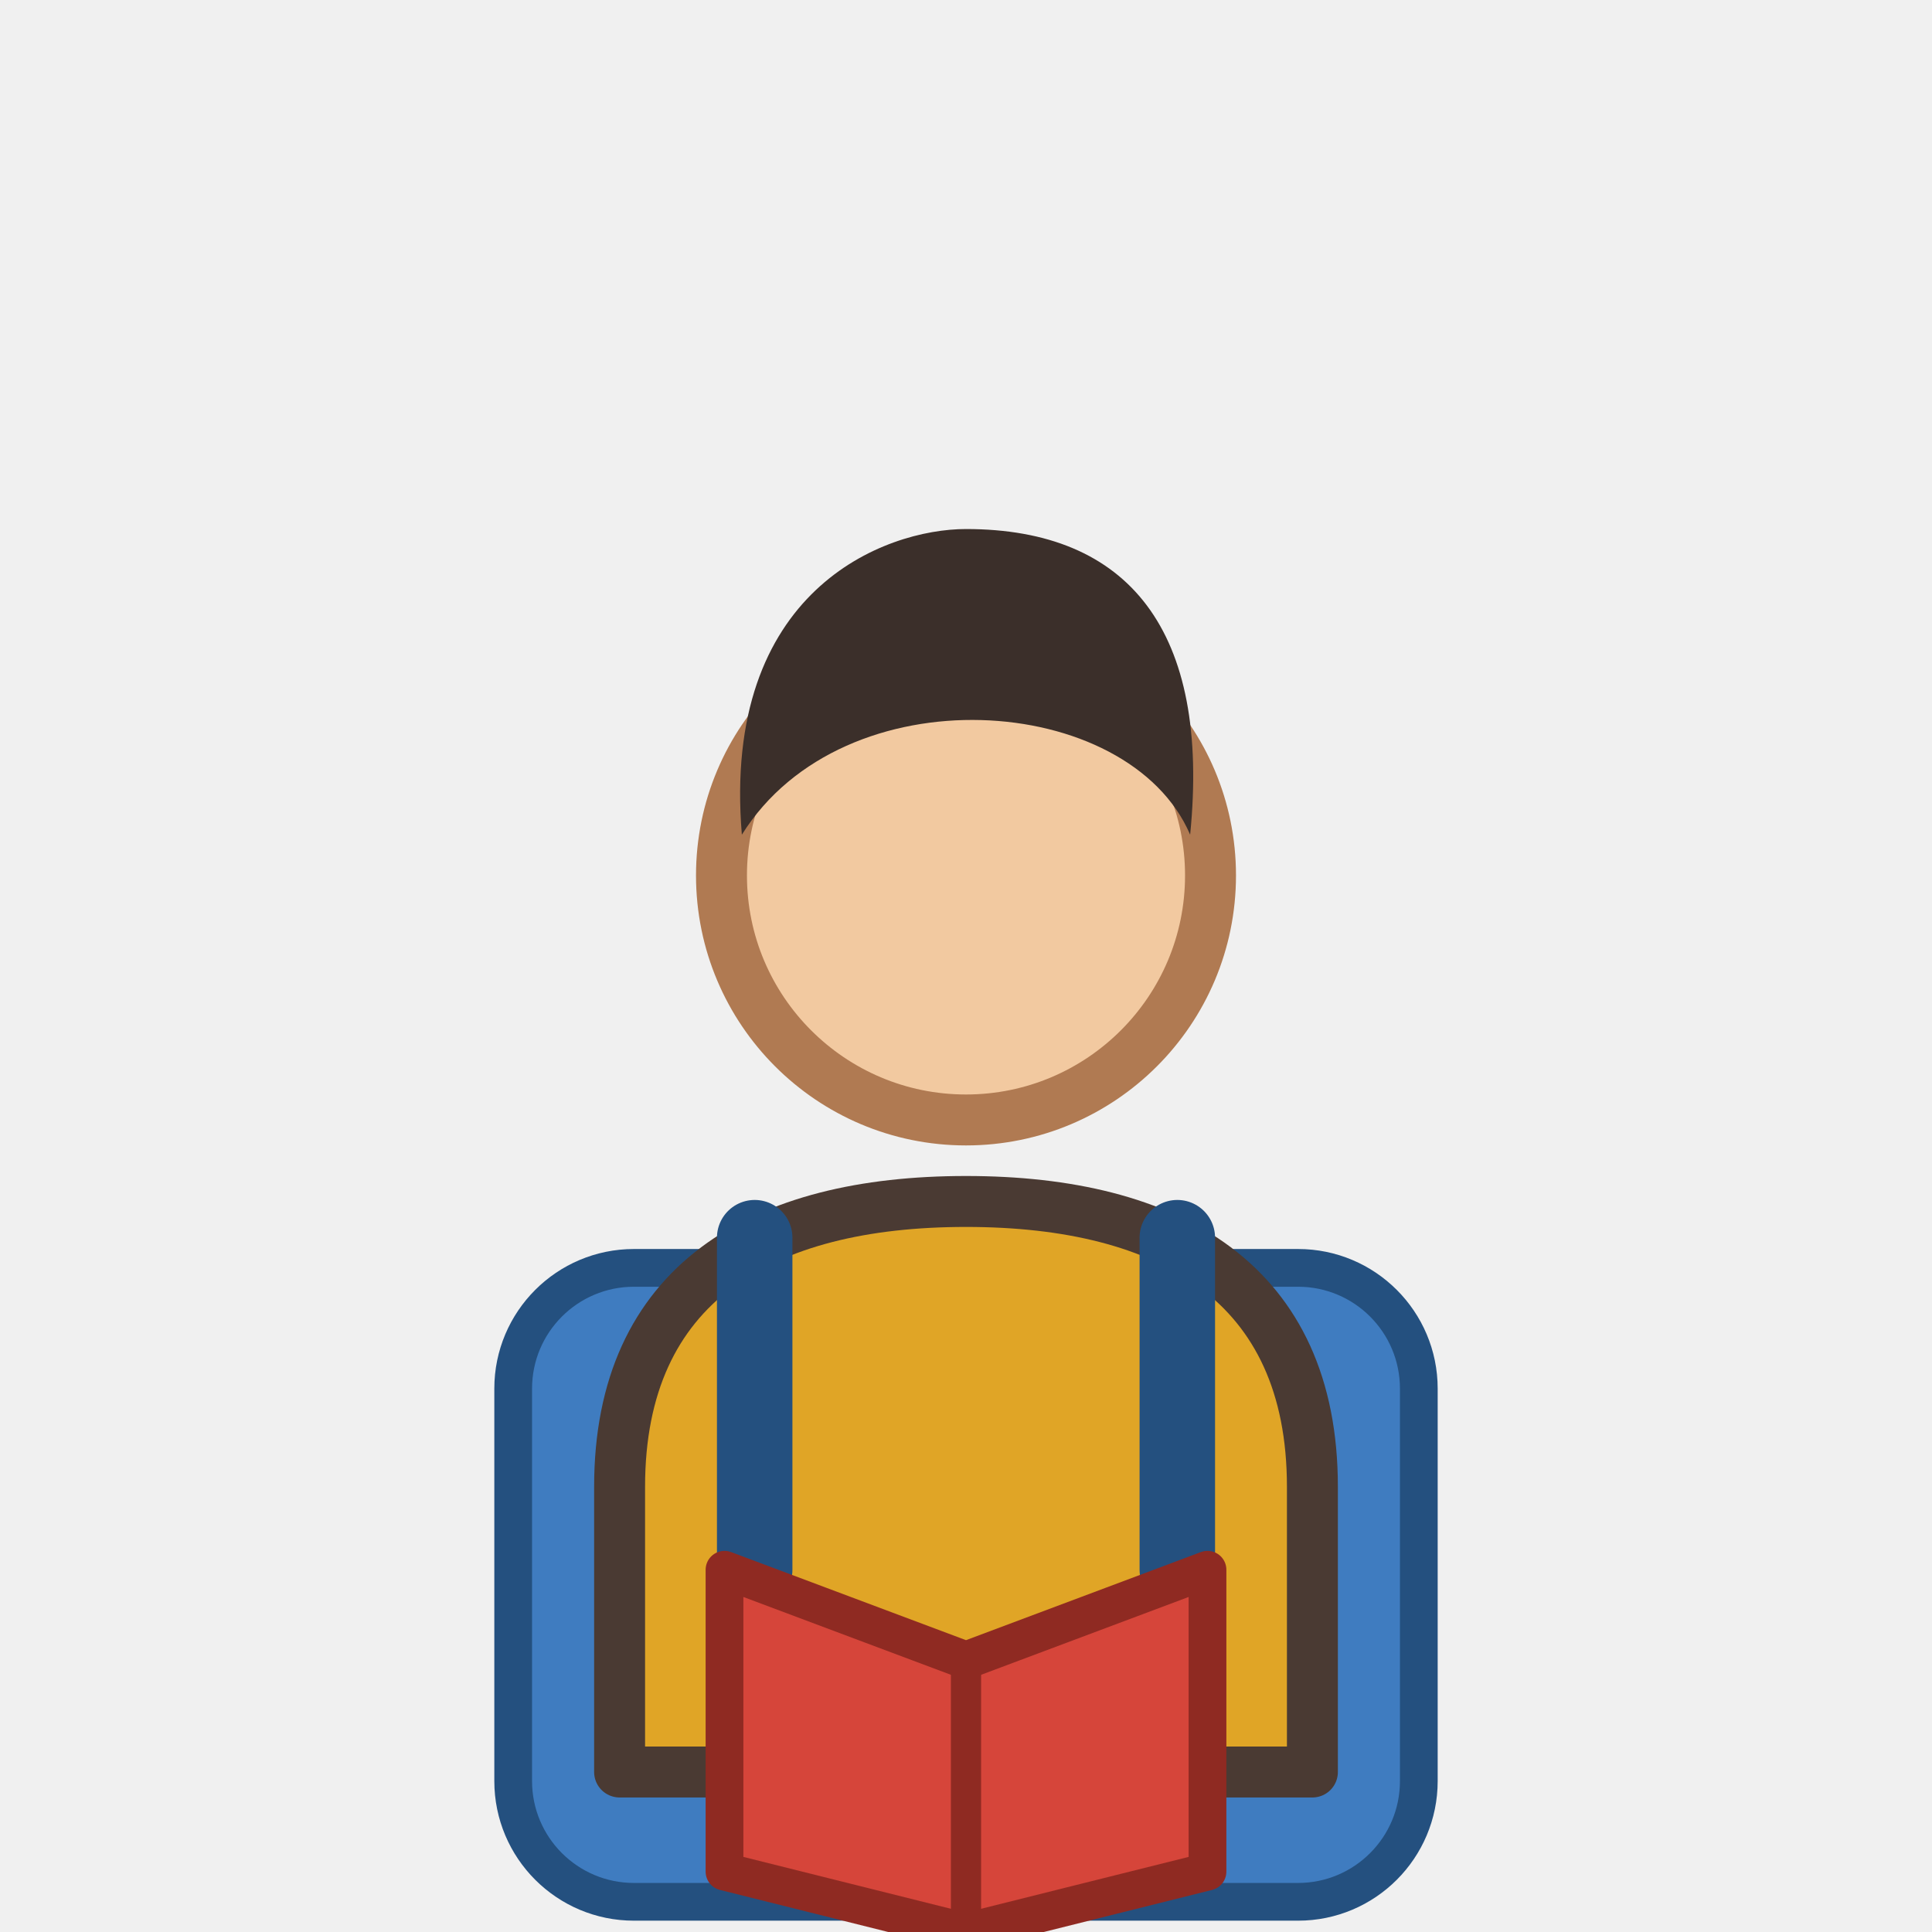
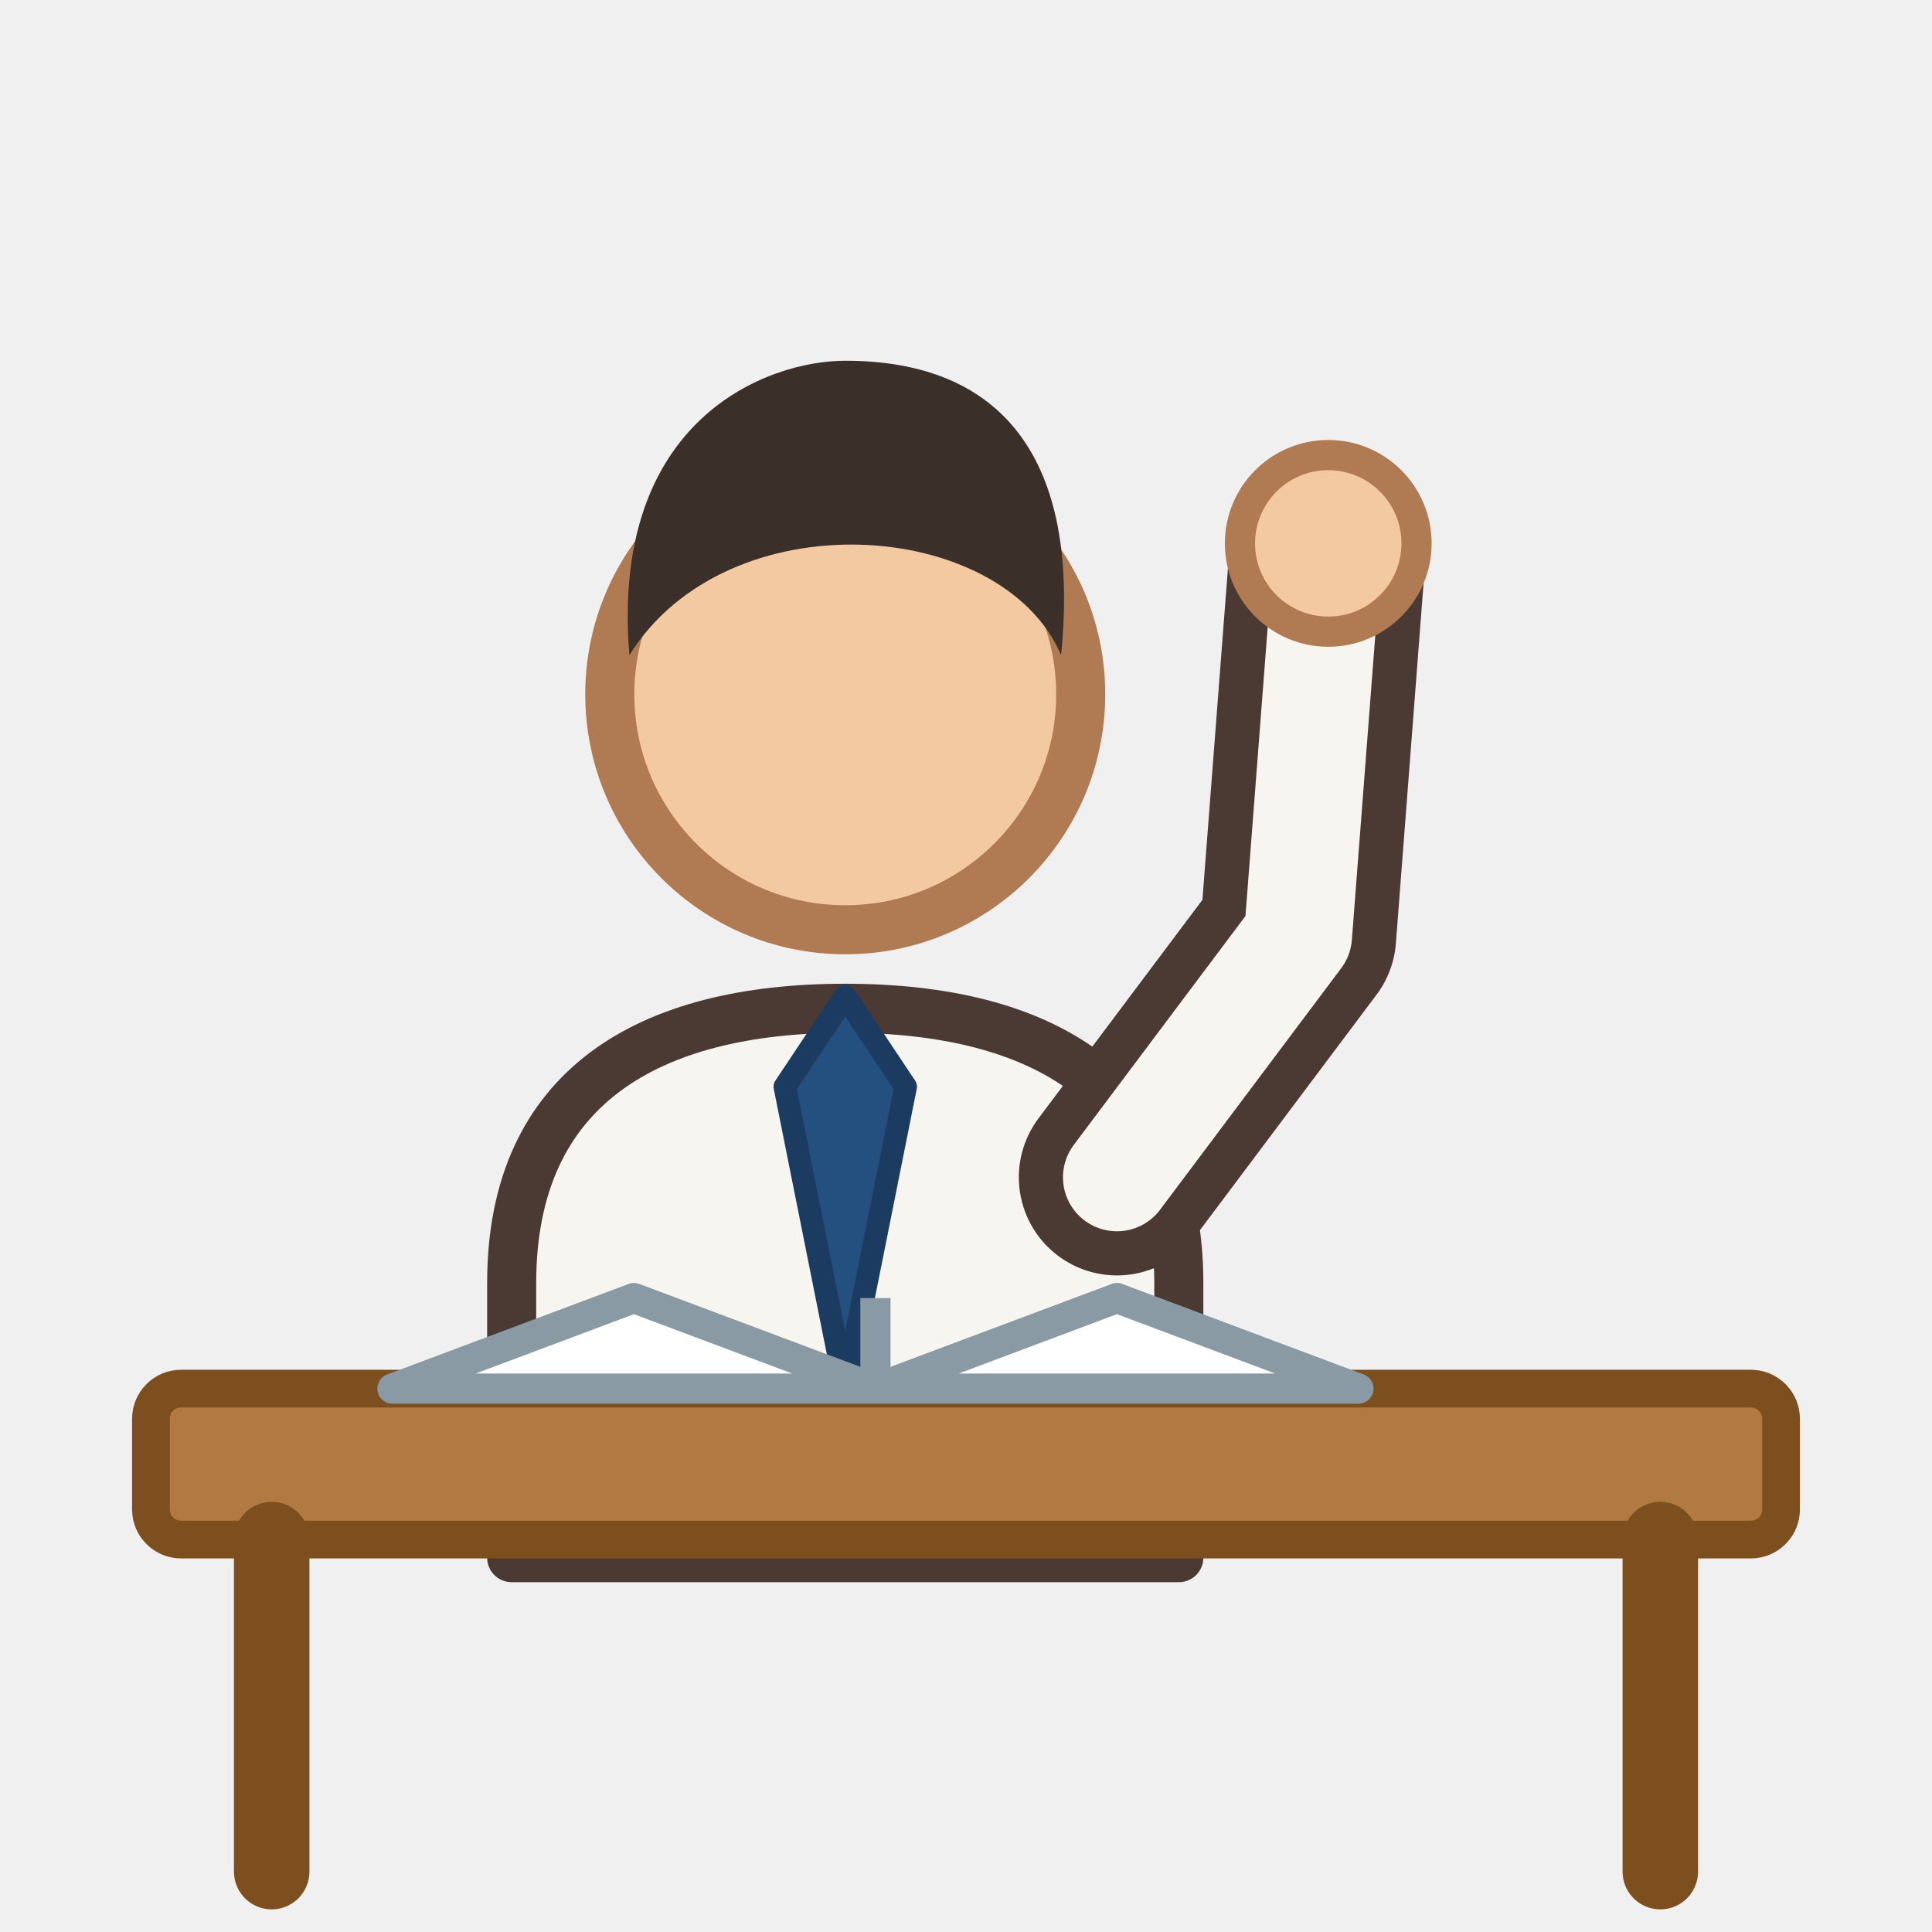
<svg xmlns="http://www.w3.org/2000/svg" viewBox="0 0 128 128" width="128" height="128" role="img">
-   <rect x="34" y="84" width="60" height="42" rx="8" fill="#3f7cc0" stroke="#24507f" stroke-width="2.5" stroke-linejoin="round" />
-   <g transform="translate(64 58) scale(1.35)">
-     <path d="M-17 44 V30 C-17 20 -10 16 0 16 C10 16 17 20 17 30 V44 Z" fill="#e0a526" stroke="#4a3a33" stroke-width="2.5" stroke-linejoin="round" />
+   <g transform="translate(56 46) scale(1.3)">
+     <path d="M-17 44 V30 C-17 20 -10 16 0 16 C10 16 17 20 17 30 V44 Z" fill="#f7f5ef" stroke="#4a3a33" stroke-width="2.5" stroke-linejoin="round" />
    <circle r="12" fill="#f2c9a0" stroke="#b07a52" stroke-width="2.5" stroke-linejoin="round" />
    <path d="M-11 -2 C-12 -14 -4 -17 0 -17 C8 -17 12 -12 11 -2 C8 -9 -6 -10 -11 -2 Z" fill="#3b2f2a" />
  </g>
-   <path d="M50 82 V104 M78 82 V104" stroke="#24507f" stroke-width="5" stroke-linecap="round" />
-   <path d="M48 104 L64 110 L80 104 V124 L64 128 L48 124 Z" fill="#d6453a" stroke="#8f2a22" stroke-width="2.5" stroke-linejoin="round" />
-   <path d="M64 110 V128" stroke="#8f2a22" stroke-width="2" />
+   <path d="M56 66 L52 72 L56 92 L60 72 Z" fill="#24507f" stroke="#1b3c60" stroke-width="1.5" stroke-linejoin="round" />
+   <g stroke-linecap="round" stroke-linejoin="round" fill="none">
+     <path d="M74 78 L86 62 L88 36" stroke="#4a3a33" stroke-width="13" />
+     <path d="M74 78 L86 62 L88 36" stroke="#f7f5ef" stroke-width="7.15" />
+     <circle cx="88" cy="36" r="5.85" fill="#f2c9a0" stroke="#b07a52" stroke-width="2" />
+   </g>
+   <rect x="10" y="92" width="108" height="10" rx="2" fill="#b07a42" stroke="#7d4f1e" stroke-width="2.5" stroke-linejoin="round" />
+   <path d="M18 102 V124 M110 102 V124" stroke="#7d4f1e" stroke-width="5" stroke-linecap="round" />
+   <path d="M26 92 L42 86 L58 92 L74 86 L90 92 Z" fill="#ffffff" stroke="#8a9aa5" stroke-width="2" stroke-linejoin="round" />
+   <path d="M58 86 V92" stroke="#8a9aa5" stroke-width="2" />
</svg>
